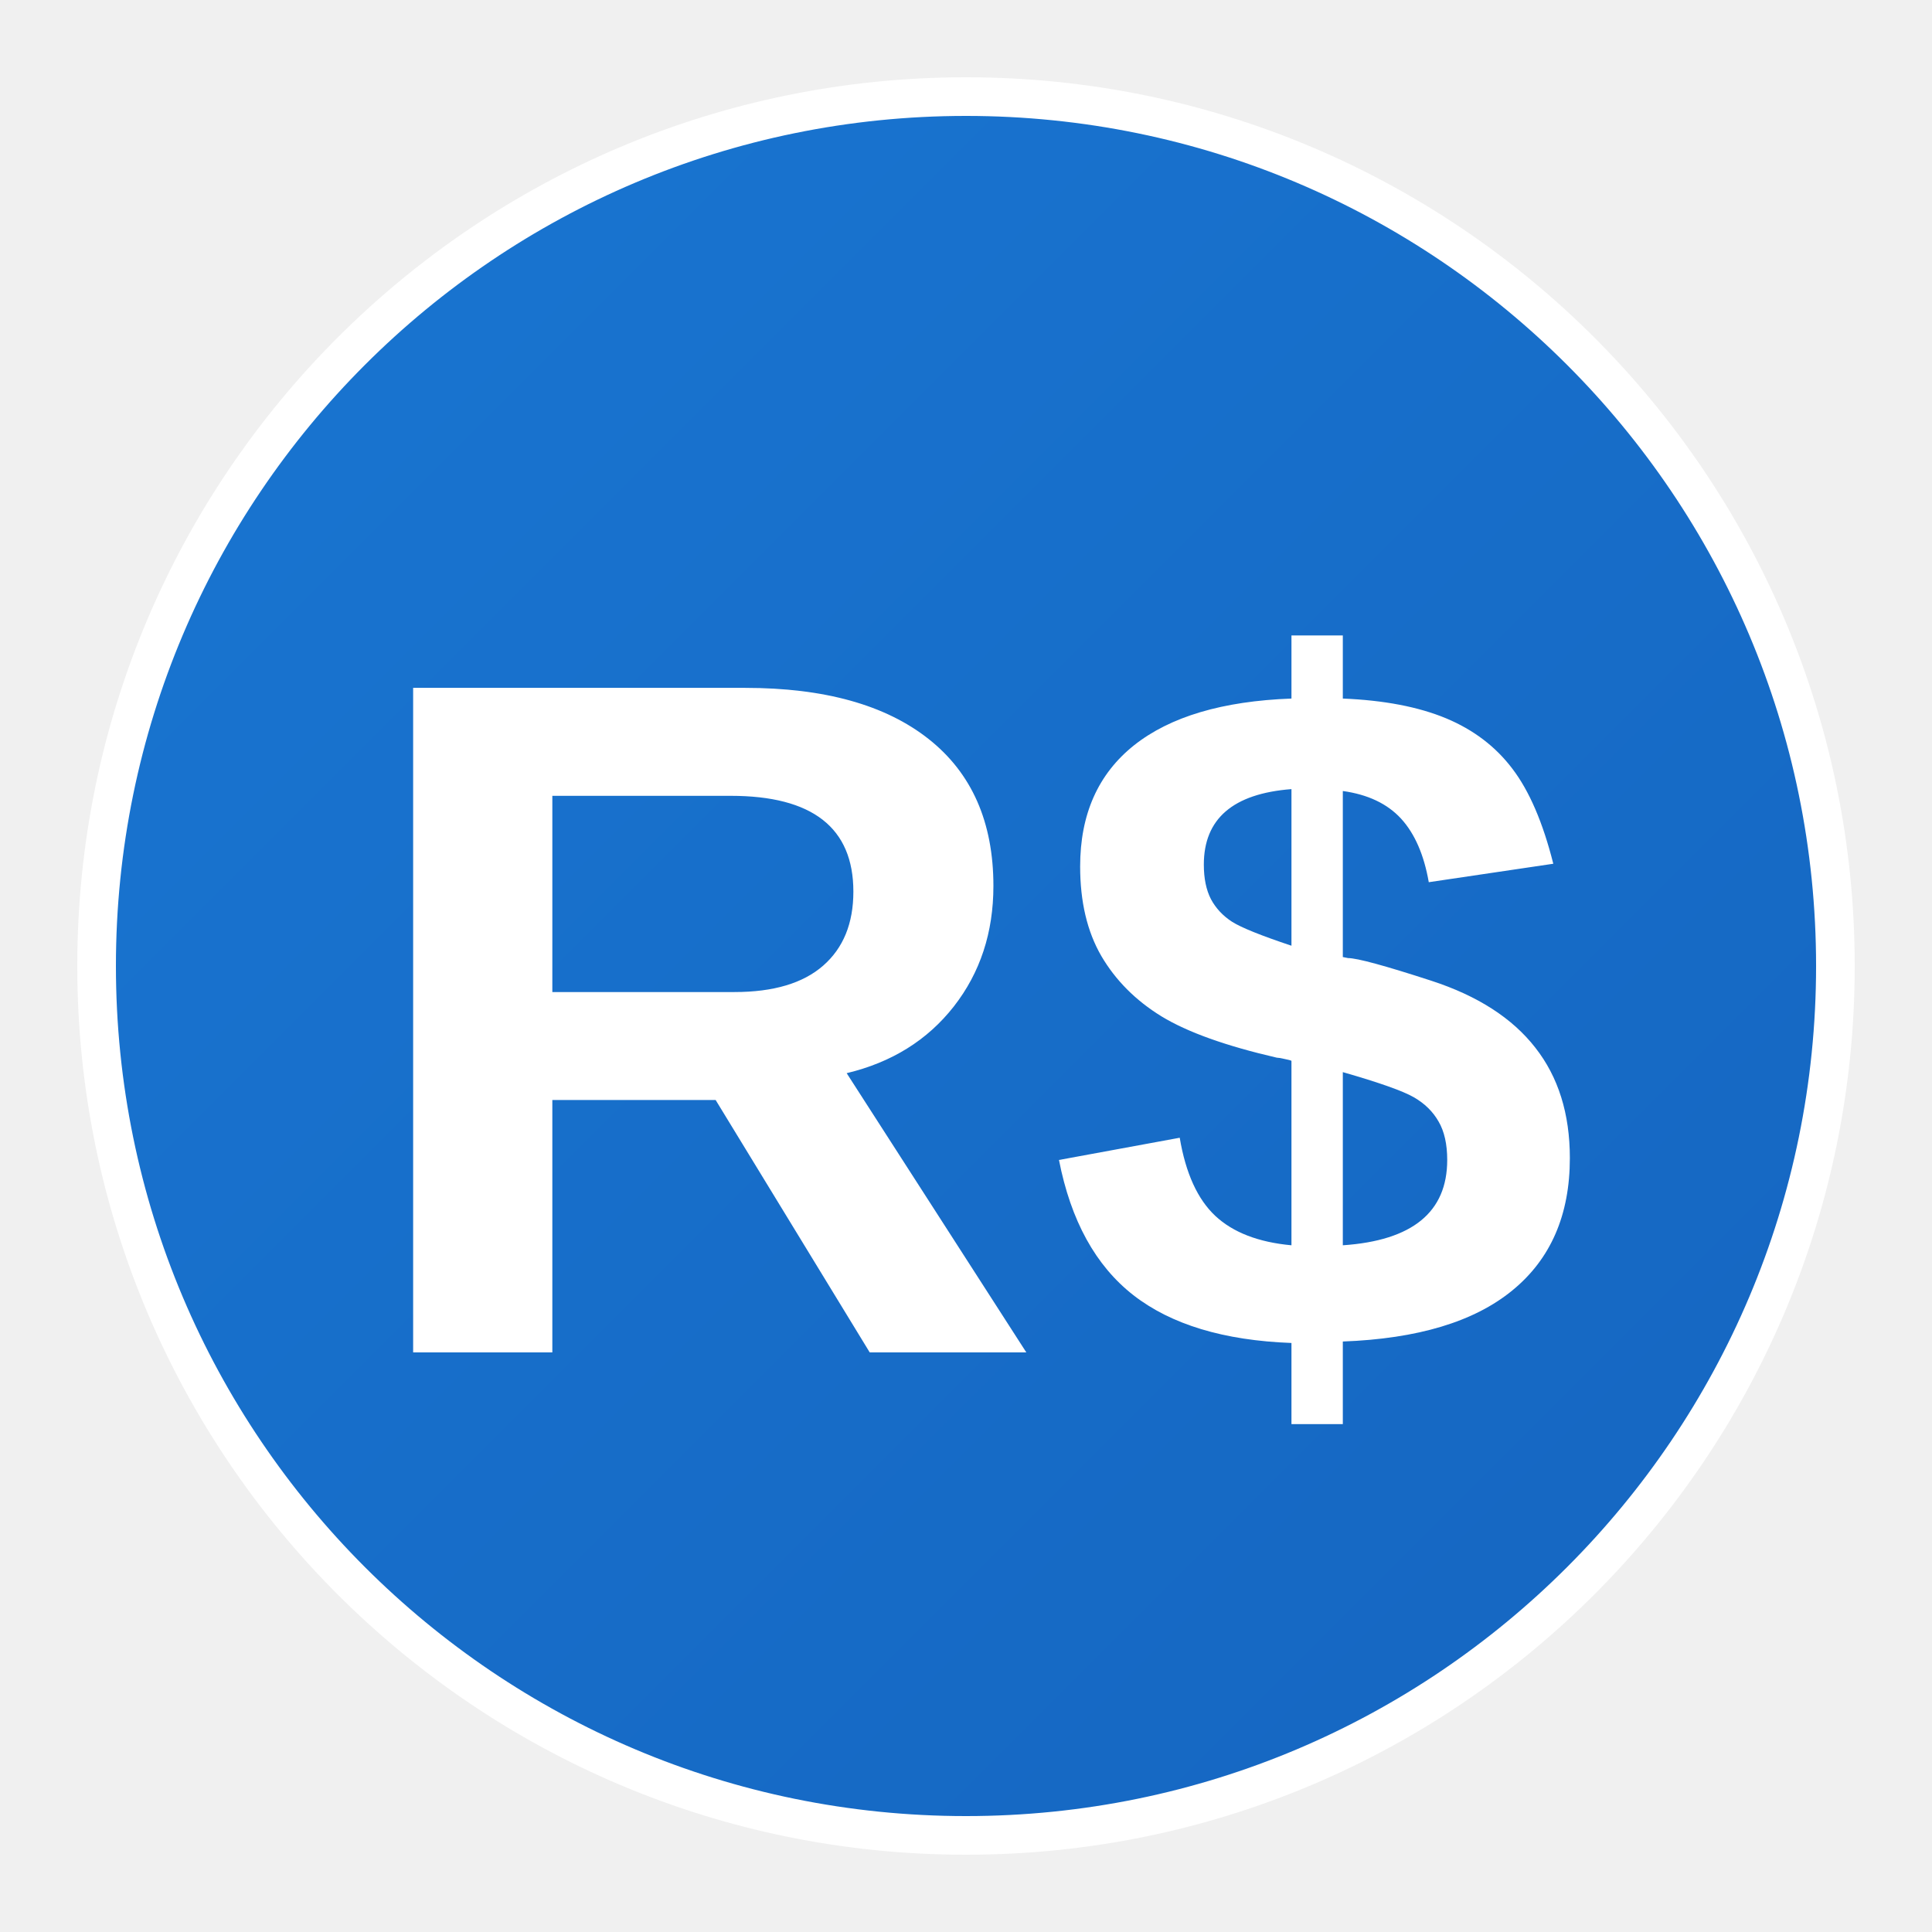
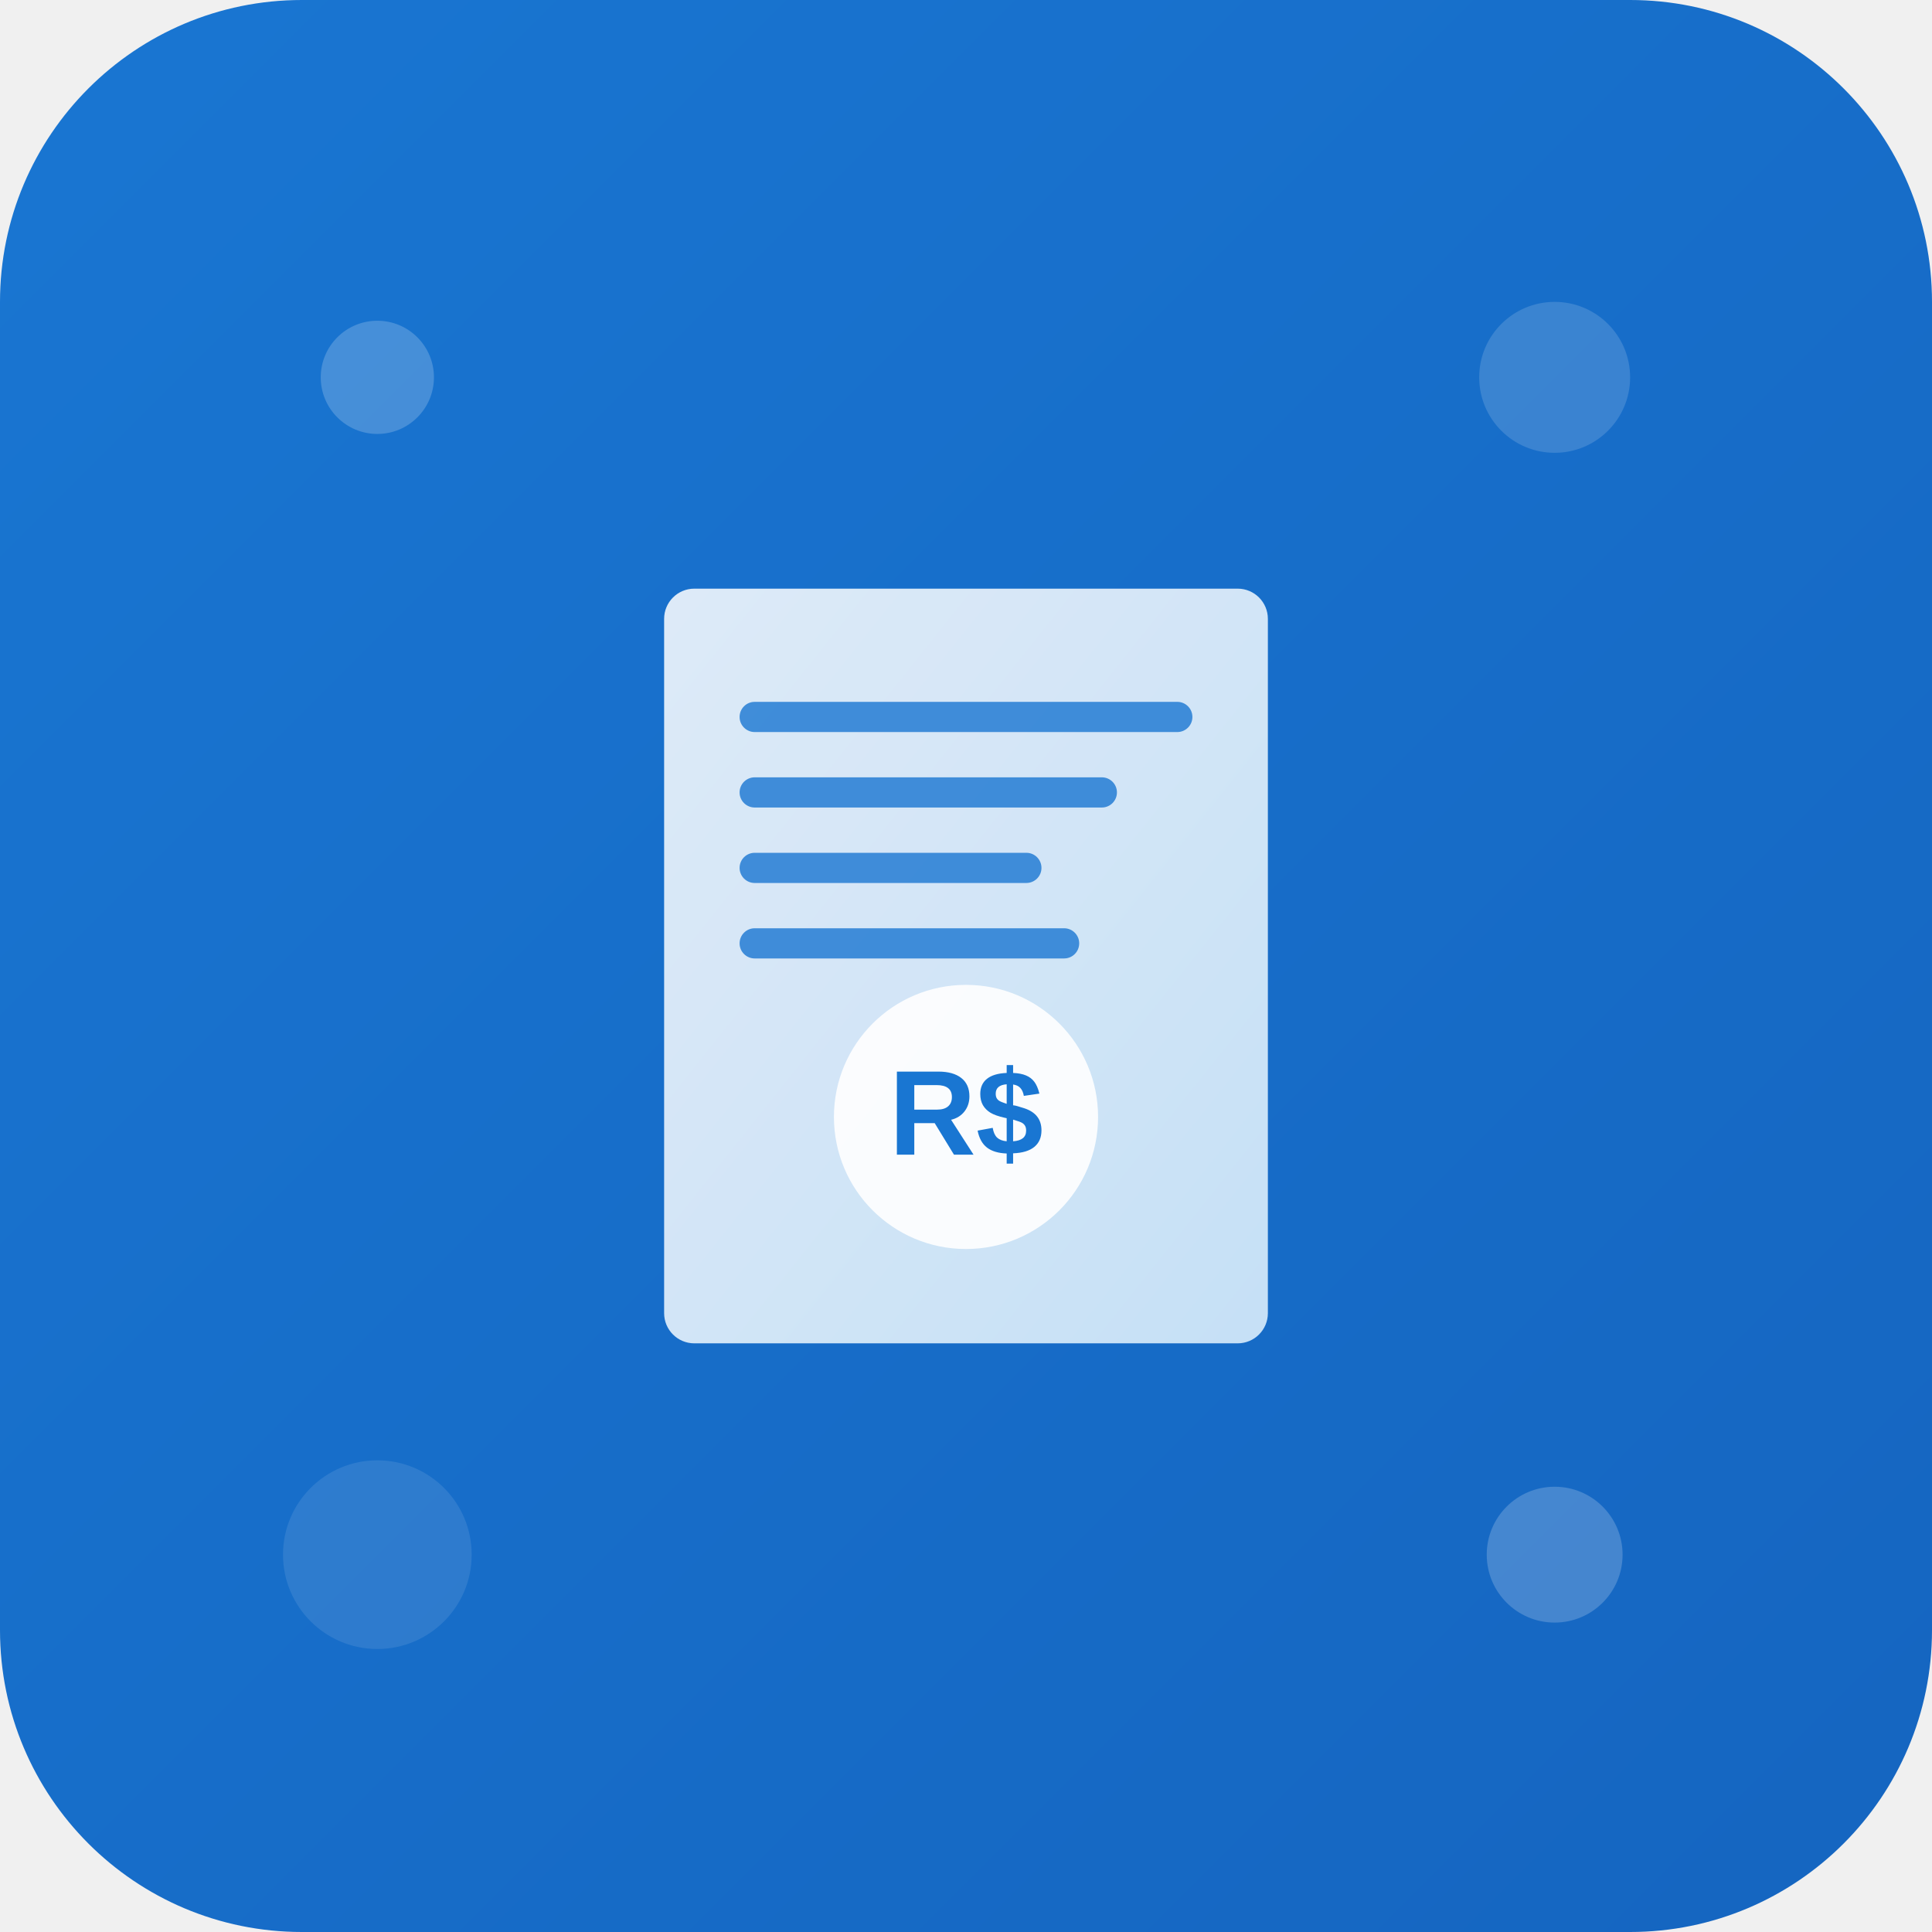
- <svg xmlns="http://www.w3.org/2000/svg" width="144" height="144" viewBox="0 0 144 144">
+ <svg xmlns="http://www.w3.org/2000/svg" width="512" height="512" viewBox="0 0 512 512">
  <defs>
-     <linearGradient id="blueGradient144" x1="0%" y1="0%" x2="100%" y2="100%">
+     <linearGradient id="bgGradient" x1="0%" y1="0%" x2="100%" y2="100%">
      <stop offset="0%" style="stop-color:#1976d2;stop-opacity:1" />
      <stop offset="100%" style="stop-color:#1565c0;stop-opacity:1" />
    </linearGradient>
+     <linearGradient id="iconGradient" x1="0%" y1="0%" x2="100%" y2="100%">
+       <stop offset="0%" style="stop-color:#ffffff;stop-opacity:0.9" />
+       <stop offset="100%" style="stop-color:#e3f2fd;stop-opacity:0.9" />
+     </linearGradient>
  </defs>
-   <circle cx="72" cy="72" r="64.8" fill="url(#blueGradient144)" stroke="#ffffff" stroke-width="2.88" />
-   <text x="72" y="100.8" font-family="Arial, sans-serif" font-size="72" font-weight="bold" text-anchor="middle" fill="white">R$</text>
+   <rect width="512" height="512" fill="url(#bgGradient)" rx="80" />
+   <g transform="translate(256, 256)">
+     <rect x="-80" y="-100" width="160" height="200" fill="url(#iconGradient)" rx="8" opacity="0.95" />
+     <rect x="-60" y="-70" width="120" height="8" fill="#1976d2" rx="4" opacity="0.8" />
+     <rect x="-60" y="-50" width="100" height="8" fill="#1976d2" rx="4" opacity="0.8" />
+     <rect x="-60" y="-30" width="80" height="8" fill="#1976d2" rx="4" opacity="0.8" />
+     <rect x="-60" y="-10" width="90" height="8" fill="#1976d2" rx="4" opacity="0.8" />
+     <circle cx="0" cy="40" r="35" fill="#ffffff" opacity="0.9" />
+     <text x="0" y="50" font-family="Arial, sans-serif" font-size="32" font-weight="bold" text-anchor="middle" fill="#1976d2">R$</text>
+   </g>
+   <circle cx="100" cy="100" r="15" fill="#ffffff" opacity="0.2" />
+   <circle cx="412" cy="100" r="20" fill="#ffffff" opacity="0.15" />
+   <circle cx="100" cy="412" r="25" fill="#ffffff" opacity="0.1" />
+   <circle cx="412" cy="412" r="18" fill="#ffffff" opacity="0.2" />
</svg>
